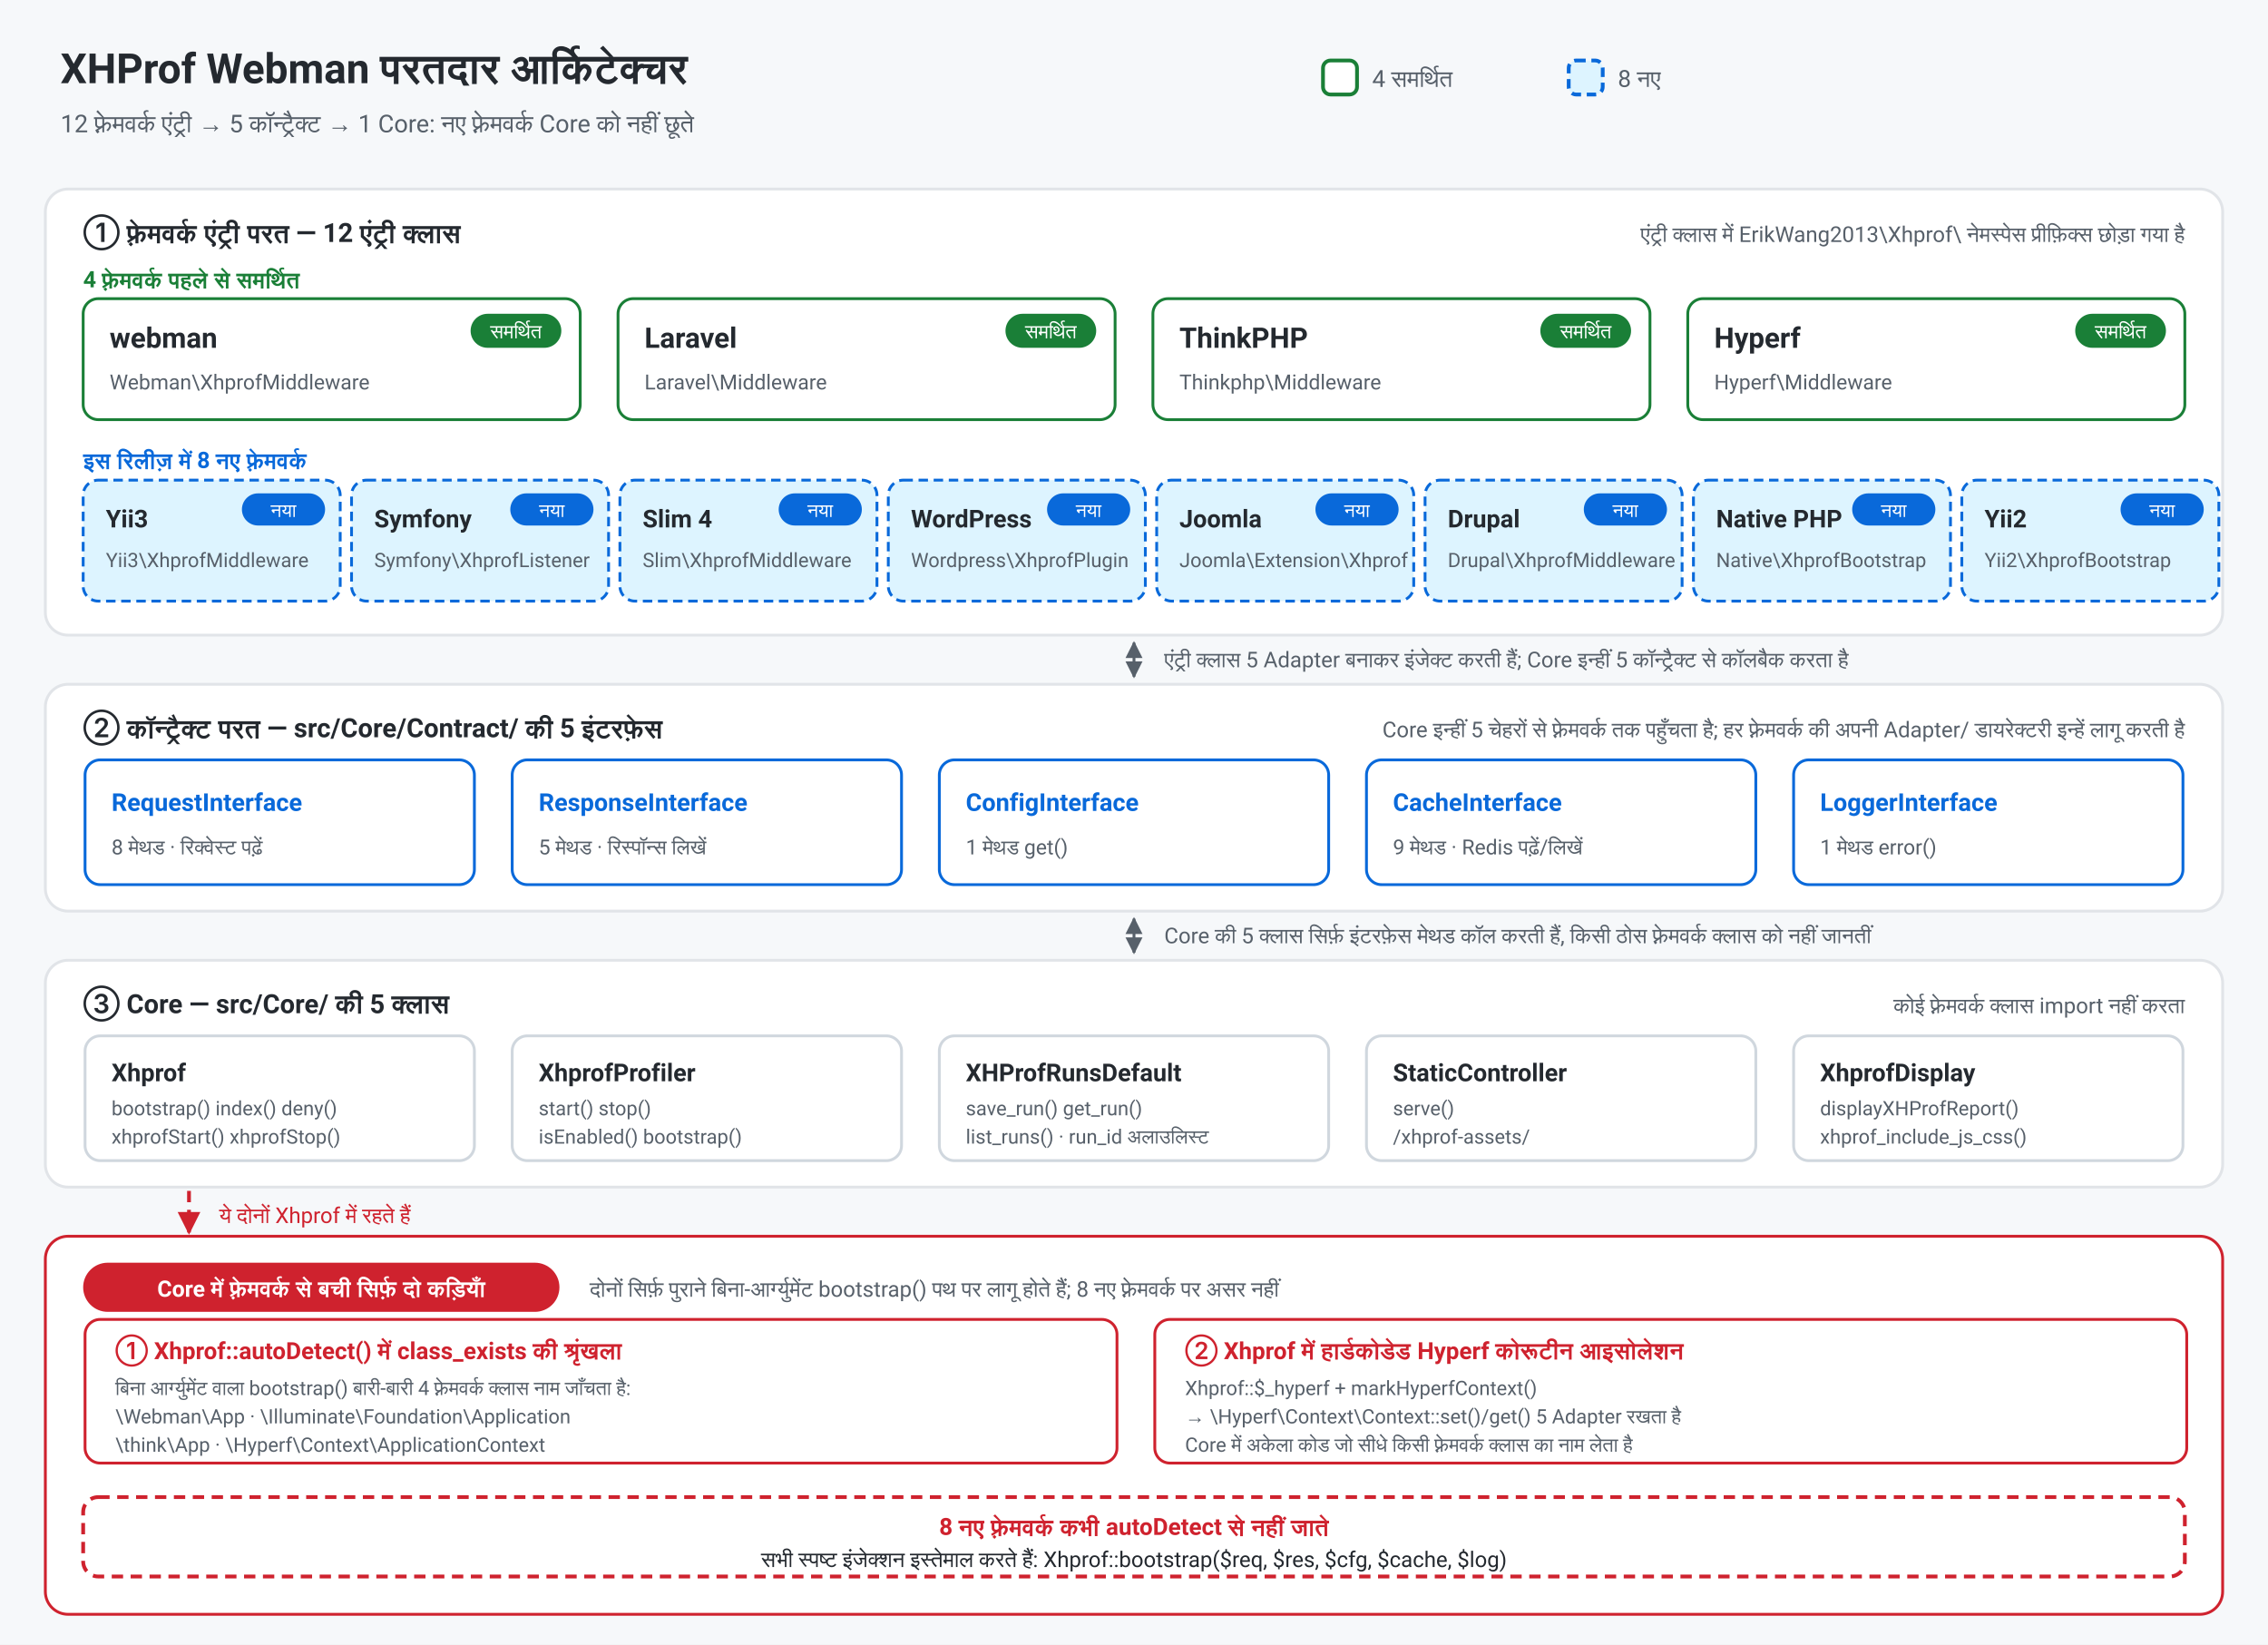
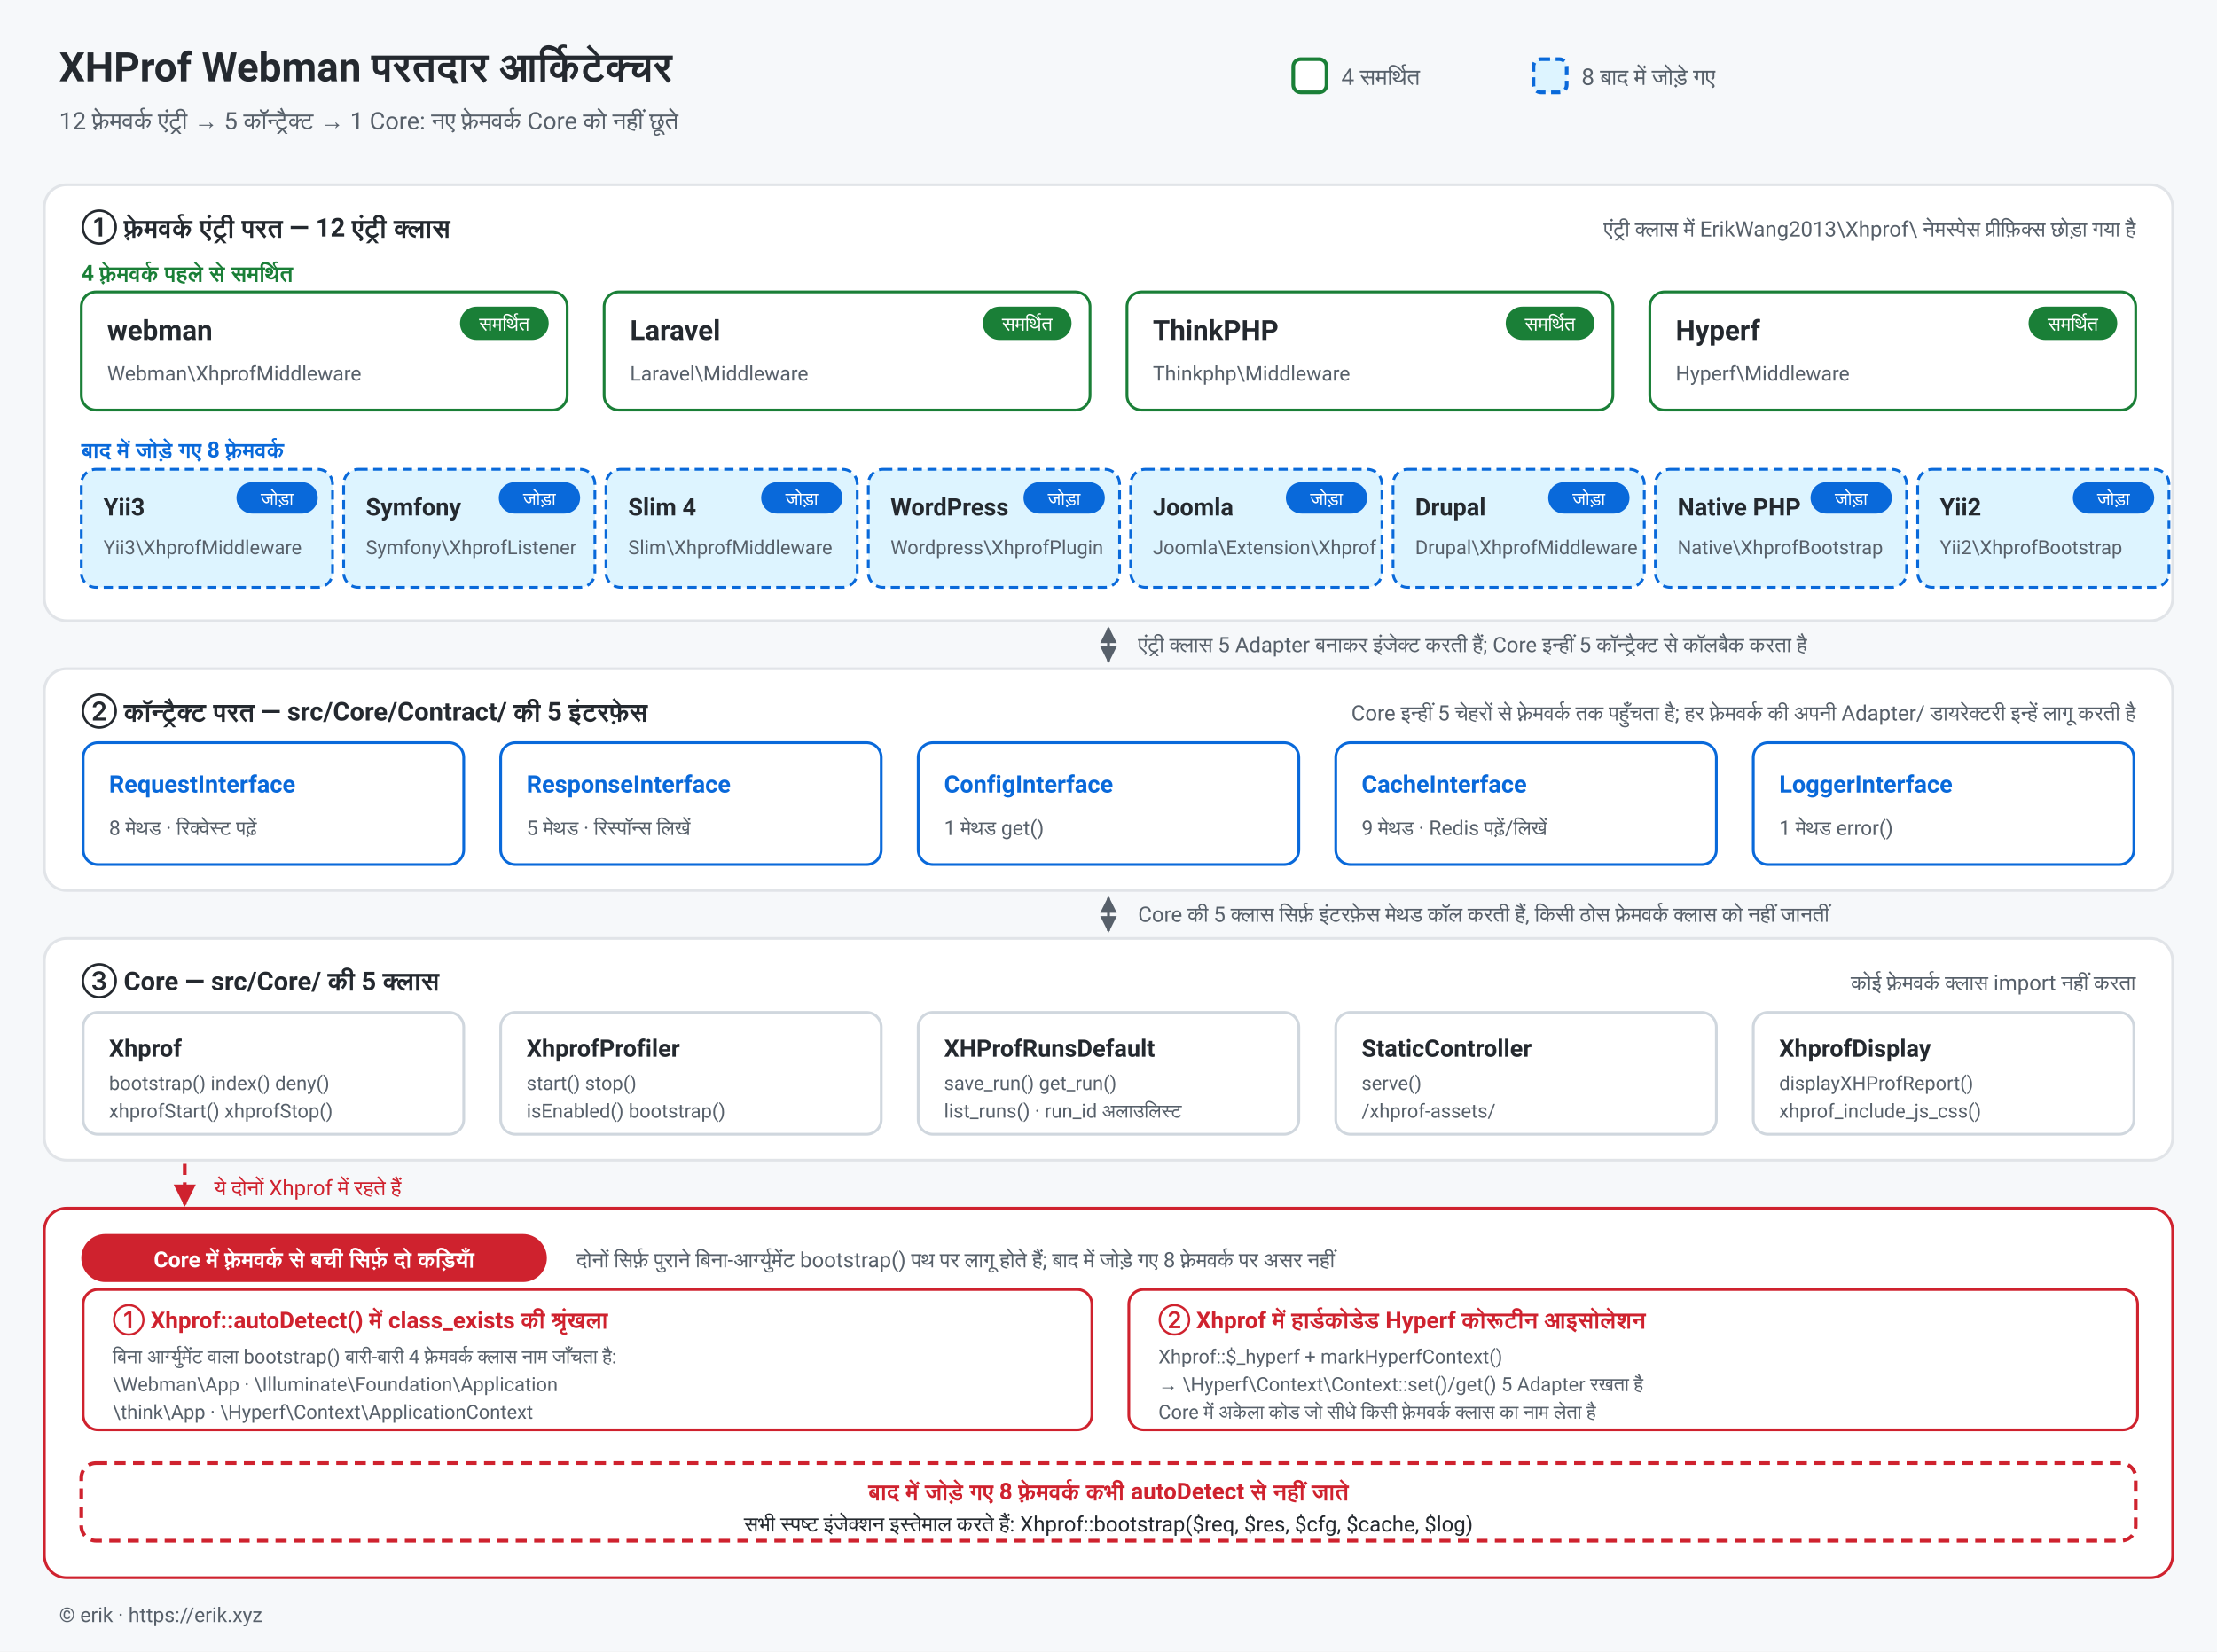
- <svg xmlns="http://www.w3.org/2000/svg" viewBox="0 0 1200 870" width="1200" height="870" role="img" font-family="-apple-system, BlinkMacSystemFont, &quot;Segoe UI&quot;, Roboto, &quot;Helvetica Neue&quot;, Arial, &quot;Noto Sans SC&quot;, &quot;PingFang SC&quot;, &quot;Microsoft YaHei&quot;, sans-serif">
+ <svg xmlns="http://www.w3.org/2000/svg" viewBox="0 0 1200 894" width="1200" height="894" role="img" font-family="-apple-system, BlinkMacSystemFont, &quot;Segoe UI&quot;, Roboto, &quot;Helvetica Neue&quot;, Arial, &quot;Noto Sans SC&quot;, &quot;PingFang SC&quot;, &quot;Microsoft YaHei&quot;, sans-serif">
  <defs>
    <marker id="arrow" viewBox="0 0 10 10" refX="9" refY="5" markerWidth="6" markerHeight="6" orient="auto-start-reverse">
      <path d="M0,0 L10,5 L0,10 z" fill="#57606a" />
    </marker>
    <marker id="arrow-red" viewBox="0 0 10 10" refX="9" refY="5" markerWidth="6" markerHeight="6" orient="auto-start-reverse">
      <path d="M0,0 L10,5 L0,10 z" fill="#cf222e" />
    </marker>
  </defs>
-   <rect x="0" y="0" width="1200" height="870" fill="#f6f8fa" />
+   <rect x="0" y="0" width="1200" height="894" fill="#f6f8fa" />
  <text x="32" y="44" font-size="22" font-weight="700" fill="#24292f">XHProf Webman परतदार आर्किटेक्चर</text>
  <text x="32" y="70" font-size="13" fill="#57606a">12 फ़्रेमवर्क एंट्री → 5 कॉन्ट्रैक्ट → 1 Core: नए फ़्रेमवर्क Core को नहीं छूते</text>
  <rect x="700" y="32" width="18" height="18" rx="4" fill="#ffffff" stroke="#1a7f37" stroke-width="2" />
  <text x="726" y="46" font-size="12.5" fill="#57606a">4 समर्थित</text>
  <rect x="830" y="32" width="18" height="18" rx="4" fill="#ddf4ff" stroke="#0969da" stroke-width="2" stroke-dasharray="5 3" />
-   <text x="856" y="46" font-size="12.5" fill="#57606a">8 नए</text>
+   <text x="856" y="46" font-size="12.5" fill="#57606a">8 बाद में जोड़े गए</text>
  <rect x="24" y="100" width="1152" height="236" rx="12" fill="#ffffff" stroke="#e1e4e8" stroke-width="1.5" />
  <text x="44" y="128" font-size="14" font-weight="600" fill="#24292f">① फ़्रेमवर्क एंट्री परत — 12 एंट्री क्लास</text>
  <text x="1156" y="128" font-size="11.5" fill="#57606a" text-anchor="end">एंट्री क्लास में ErikWang2013\Xhprof\ नेमस्पेस प्रीफ़िक्स छोड़ा गया है</text>
  <text x="44" y="152" font-size="12" font-weight="600" fill="#1a7f37">4 फ़्रेमवर्क पहले से समर्थित</text>
  <rect x="44" y="158" width="263" height="64" rx="8" fill="#ffffff" stroke="#1a7f37" stroke-width="1.5" />
  <text x="58" y="184" font-size="15" font-weight="600" fill="#24292f">webman</text>
  <text x="58" y="206" font-size="11" fill="#57606a">Webman\XhprofMiddleware</text>
  <rect x="249" y="166" width="48" height="18" rx="9" fill="#1a7f37" />
  <text x="273" y="179" font-size="10.5" fill="#ffffff" text-anchor="middle">समर्थित</text>
  <rect x="327" y="158" width="263" height="64" rx="8" fill="#ffffff" stroke="#1a7f37" stroke-width="1.5" />
  <text x="341" y="184" font-size="15" font-weight="600" fill="#24292f">Laravel</text>
  <text x="341" y="206" font-size="11" fill="#57606a">Laravel\Middleware</text>
  <rect x="532" y="166" width="48" height="18" rx="9" fill="#1a7f37" />
  <text x="556" y="179" font-size="10.5" fill="#ffffff" text-anchor="middle">समर्थित</text>
  <rect x="610" y="158" width="263" height="64" rx="8" fill="#ffffff" stroke="#1a7f37" stroke-width="1.5" />
  <text x="624" y="184" font-size="15" font-weight="600" fill="#24292f">ThinkPHP</text>
  <text x="624" y="206" font-size="11" fill="#57606a">Thinkphp\Middleware</text>
  <rect x="815" y="166" width="48" height="18" rx="9" fill="#1a7f37" />
  <text x="839" y="179" font-size="10.5" fill="#ffffff" text-anchor="middle">समर्थित</text>
  <rect x="893" y="158" width="263" height="64" rx="8" fill="#ffffff" stroke="#1a7f37" stroke-width="1.5" />
  <text x="907" y="184" font-size="15" font-weight="600" fill="#24292f">Hyperf</text>
  <text x="907" y="206" font-size="11" fill="#57606a">Hyperf\Middleware</text>
  <rect x="1098" y="166" width="48" height="18" rx="9" fill="#1a7f37" />
  <text x="1122" y="179" font-size="10.5" fill="#ffffff" text-anchor="middle">समर्थित</text>
-   <text x="44" y="248" font-size="12" font-weight="600" fill="#0969da">इस रिलीज़ में 8 नए फ़्रेमवर्क</text>
+   <text x="44" y="248" font-size="12" font-weight="600" fill="#0969da">बाद में जोड़े गए 8 फ़्रेमवर्क</text>
  <rect x="44" y="254" width="136" height="64" rx="8" fill="#ddf4ff" stroke="#0969da" stroke-width="1.5" stroke-dasharray="5 3" />
  <text x="56" y="279" font-size="13" font-weight="600" fill="#24292f">Yii3</text>
  <text x="56" y="300" font-size="10.5" fill="#57606a">Yii3\XhprofMiddleware</text>
  <rect x="128" y="261" width="44" height="17" rx="8.5" fill="#0969da" />
-   <text x="150" y="273.5" font-size="10" fill="#ffffff" text-anchor="middle">नया</text>
+   <text x="150" y="273.5" font-size="10" fill="#ffffff" text-anchor="middle">जोड़ा</text>
  <rect x="186" y="254" width="136" height="64" rx="8" fill="#ddf4ff" stroke="#0969da" stroke-width="1.5" stroke-dasharray="5 3" />
  <text x="198" y="279" font-size="13" font-weight="600" fill="#24292f">Symfony</text>
  <text x="198" y="300" font-size="10.5" fill="#57606a">Symfony\XhprofListener</text>
  <rect x="270" y="261" width="44" height="17" rx="8.5" fill="#0969da" />
-   <text x="292" y="273.5" font-size="10" fill="#ffffff" text-anchor="middle">नया</text>
+   <text x="292" y="273.5" font-size="10" fill="#ffffff" text-anchor="middle">जोड़ा</text>
  <rect x="328" y="254" width="136" height="64" rx="8" fill="#ddf4ff" stroke="#0969da" stroke-width="1.5" stroke-dasharray="5 3" />
  <text x="340" y="279" font-size="13" font-weight="600" fill="#24292f">Slim 4</text>
  <text x="340" y="300" font-size="10.5" fill="#57606a">Slim\XhprofMiddleware</text>
  <rect x="412" y="261" width="44" height="17" rx="8.5" fill="#0969da" />
-   <text x="434" y="273.5" font-size="10" fill="#ffffff" text-anchor="middle">नया</text>
+   <text x="434" y="273.5" font-size="10" fill="#ffffff" text-anchor="middle">जोड़ा</text>
  <rect x="470" y="254" width="136" height="64" rx="8" fill="#ddf4ff" stroke="#0969da" stroke-width="1.5" stroke-dasharray="5 3" />
  <text x="482" y="279" font-size="13" font-weight="600" fill="#24292f">WordPress</text>
  <text x="482" y="300" font-size="10.5" fill="#57606a">Wordpress\XhprofPlugin</text>
  <rect x="554" y="261" width="44" height="17" rx="8.5" fill="#0969da" />
-   <text x="576" y="273.5" font-size="10" fill="#ffffff" text-anchor="middle">नया</text>
+   <text x="576" y="273.5" font-size="10" fill="#ffffff" text-anchor="middle">जोड़ा</text>
  <rect x="612" y="254" width="136" height="64" rx="8" fill="#ddf4ff" stroke="#0969da" stroke-width="1.5" stroke-dasharray="5 3" />
  <text x="624" y="279" font-size="13" font-weight="600" fill="#24292f">Joomla</text>
  <text x="624" y="300" font-size="10.5" fill="#57606a">Joomla\Extension\Xhprof</text>
  <rect x="696" y="261" width="44" height="17" rx="8.5" fill="#0969da" />
-   <text x="718" y="273.5" font-size="10" fill="#ffffff" text-anchor="middle">नया</text>
+   <text x="718" y="273.5" font-size="10" fill="#ffffff" text-anchor="middle">जोड़ा</text>
  <rect x="754" y="254" width="136" height="64" rx="8" fill="#ddf4ff" stroke="#0969da" stroke-width="1.5" stroke-dasharray="5 3" />
  <text x="766" y="279" font-size="13" font-weight="600" fill="#24292f">Drupal</text>
  <text x="766" y="300" font-size="10.5" fill="#57606a">Drupal\XhprofMiddleware</text>
  <rect x="838" y="261" width="44" height="17" rx="8.5" fill="#0969da" />
-   <text x="860" y="273.5" font-size="10" fill="#ffffff" text-anchor="middle">नया</text>
+   <text x="860" y="273.5" font-size="10" fill="#ffffff" text-anchor="middle">जोड़ा</text>
  <line x1="600" y1="340" x2="600" y2="358" stroke="#57606a" stroke-width="1.5" marker-start="url(#arrow)" marker-end="url(#arrow)" />
  <text x="616" y="353" font-size="11.5" fill="#57606a">एंट्री क्लास 5 Adapter बनाकर इंजेक्ट करती हैं; Core इन्हीं 5 कॉन्ट्रैक्ट से कॉलबैक करता है</text>
  <rect x="24" y="362" width="1152" height="120" rx="12" fill="#ffffff" stroke="#e1e4e8" stroke-width="1.5" />
  <text x="44" y="390" font-size="14" font-weight="600" fill="#24292f">② कॉन्ट्रैक्ट परत — src/Core/Contract/ की 5 इंटरफ़ेस</text>
  <text x="1156" y="390" font-size="11.5" fill="#57606a" text-anchor="end">Core इन्हीं 5 चेहरों से फ़्रेमवर्क तक पहुँचता है; हर फ़्रेमवर्क की अपनी Adapter/ डायरेक्टरी इन्हें लागू करती है</text>
  <rect x="45" y="402" width="206" height="66" rx="8" fill="#ffffff" stroke="#0969da" stroke-width="1.5" />
  <text x="59" y="429" font-size="13" font-weight="600" fill="#0969da">RequestInterface</text>
  <text x="59" y="452" font-size="11" fill="#57606a">8 मेथड · रिक्वेस्ट पढ़ें</text>
  <rect x="271" y="402" width="206" height="66" rx="8" fill="#ffffff" stroke="#0969da" stroke-width="1.5" />
  <text x="285" y="429" font-size="13" font-weight="600" fill="#0969da">ResponseInterface</text>
  <text x="285" y="452" font-size="11" fill="#57606a">5 मेथड · रिस्पॉन्स लिखें</text>
  <rect x="497" y="402" width="206" height="66" rx="8" fill="#ffffff" stroke="#0969da" stroke-width="1.5" />
  <text x="511" y="429" font-size="13" font-weight="600" fill="#0969da">ConfigInterface</text>
  <text x="511" y="452" font-size="11" fill="#57606a">1 मेथड get()</text>
  <rect x="723" y="402" width="206" height="66" rx="8" fill="#ffffff" stroke="#0969da" stroke-width="1.5" />
  <text x="737" y="429" font-size="13" font-weight="600" fill="#0969da">CacheInterface</text>
  <text x="737" y="452" font-size="11" fill="#57606a">9 मेथड · Redis पढ़ें/लिखें</text>
  <rect x="949" y="402" width="206" height="66" rx="8" fill="#ffffff" stroke="#0969da" stroke-width="1.5" />
  <text x="963" y="429" font-size="13" font-weight="600" fill="#0969da">LoggerInterface</text>
  <text x="963" y="452" font-size="11" fill="#57606a">1 मेथड error()</text>
  <line x1="600" y1="486" x2="600" y2="504" stroke="#57606a" stroke-width="1.5" marker-start="url(#arrow)" marker-end="url(#arrow)" />
  <text x="616" y="499" font-size="11.5" fill="#57606a">Core की 5 क्लास सिर्फ़ इंटरफ़ेस मेथड कॉल करती हैं, किसी ठोस फ़्रेमवर्क क्लास को नहीं जानतीं</text>
  <rect x="24" y="508" width="1152" height="120" rx="12" fill="#ffffff" stroke="#e1e4e8" stroke-width="1.5" />
  <text x="44" y="536" font-size="14" font-weight="600" fill="#24292f">③ Core — src/Core/ की 5 क्लास</text>
  <text x="1156" y="536" font-size="11.5" fill="#57606a" text-anchor="end">कोई फ़्रेमवर्क क्लास import नहीं करता</text>
  <rect x="45" y="548" width="206" height="66" rx="8" fill="#ffffff" stroke="#d0d7de" stroke-width="1.5" />
  <text x="59" y="572" font-size="13" font-weight="600" fill="#24292f">Xhprof</text>
  <text x="59" y="590" font-size="10.5" fill="#57606a">bootstrap() index() deny()</text>
  <text x="59" y="605" font-size="10.5" fill="#57606a">xhprofStart() xhprofStop()</text>
  <rect x="271" y="548" width="206" height="66" rx="8" fill="#ffffff" stroke="#d0d7de" stroke-width="1.5" />
  <text x="285" y="572" font-size="13" font-weight="600" fill="#24292f">XhprofProfiler</text>
  <text x="285" y="590" font-size="10.5" fill="#57606a">start() stop()</text>
  <text x="285" y="605" font-size="10.5" fill="#57606a">isEnabled() bootstrap()</text>
  <rect x="497" y="548" width="206" height="66" rx="8" fill="#ffffff" stroke="#d0d7de" stroke-width="1.5" />
  <text x="511" y="572" font-size="13" font-weight="600" fill="#24292f">XHProfRunsDefault</text>
  <text x="511" y="590" font-size="10.5" fill="#57606a">save_run() get_run()</text>
  <text x="511" y="605" font-size="10.5" fill="#57606a">list_runs() · run_id अलाउलिस्ट</text>
  <rect x="723" y="548" width="206" height="66" rx="8" fill="#ffffff" stroke="#d0d7de" stroke-width="1.5" />
  <text x="737" y="572" font-size="13" font-weight="600" fill="#24292f">StaticController</text>
  <text x="737" y="590" font-size="10.5" fill="#57606a">serve()</text>
  <text x="737" y="605" font-size="10.5" fill="#57606a">/xhprof-assets/</text>
  <rect x="949" y="548" width="206" height="66" rx="8" fill="#ffffff" stroke="#d0d7de" stroke-width="1.5" />
  <text x="963" y="572" font-size="13" font-weight="600" fill="#24292f">XhprofDisplay</text>
  <text x="963" y="590" font-size="10.5" fill="#57606a">displayXHProfReport()</text>
  <text x="963" y="605" font-size="10.5" fill="#57606a">xhprof_include_js_css()</text>
  <line x1="100" y1="630" x2="100" y2="652" stroke="#cf222e" stroke-width="2" stroke-dasharray="6 4" marker-end="url(#arrow-red)" />
  <text x="116" y="647" font-size="11.5" fill="#cf222e">ये दोनों Xhprof में रहते हैं</text>
  <rect x="24" y="654" width="1152" height="200" rx="12" fill="#ffffff" stroke="#cf222e" stroke-width="1.5" />
  <rect x="44" y="668" width="252" height="26" rx="13" fill="#cf222e" />
  <text x="170" y="686" font-size="11.95" font-weight="600" fill="#ffffff" text-anchor="middle">Core में फ़्रेमवर्क से बची सिर्फ़ दो कड़ियाँ</text>
-   <text x="312" y="686" font-size="11.5" fill="#57606a">दोनों सिर्फ़ पुराने बिना-आर्ग्युमेंट bootstrap() पथ पर लागू होते हैं; 8 नए फ़्रेमवर्क पर असर नहीं</text>
+   <text x="312" y="686" font-size="11.5" fill="#57606a">दोनों सिर्फ़ पुराने बिना-आर्ग्युमेंट bootstrap() पथ पर लागू होते हैं; बाद में जोड़े गए 8 फ़्रेमवर्क पर असर नहीं</text>
  <rect x="45" y="698" width="546" height="76" rx="8" fill="#ffffff" stroke="#cf222e" stroke-width="1.5" />
  <text x="61" y="719" font-size="12.5" font-weight="600" fill="#cf222e">① Xhprof::autoDetect() में class_exists की श्रृंखला</text>
  <text x="61" y="738" font-size="10.5" fill="#57606a">बिना आर्ग्युमेंट वाला bootstrap() बारी-बारी 4 फ़्रेमवर्क क्लास नाम जाँचता है:</text>
  <text x="61" y="753" font-size="10.5" fill="#57606a">\Webman\App · \Illuminate\Foundation\Application</text>
  <text x="61" y="768" font-size="10.5" fill="#57606a">\think\App · \Hyperf\Context\ApplicationContext</text>
  <rect x="611" y="698" width="546" height="76" rx="8" fill="#ffffff" stroke="#cf222e" stroke-width="1.5" />
  <text x="627" y="719" font-size="12.5" font-weight="600" fill="#cf222e">② Xhprof में हार्डकोडेड Hyperf कोरूटीन आइसोलेशन</text>
  <text x="627" y="738" font-size="10.5" fill="#57606a">Xhprof::$_hyperf + markHyperfContext()</text>
  <text x="627" y="753" font-size="10.5" fill="#57606a">→ \Hyperf\Context\Context::set()/get() 5 Adapter रखता है</text>
  <text x="627" y="768" font-size="10.5" fill="#57606a">Core में अकेला कोड जो सीधे किसी फ़्रेमवर्क क्लास का नाम लेता है</text>
  <rect x="44" y="792" width="1112" height="42" rx="8" fill="#ffffff" stroke="#cf222e" stroke-width="2" stroke-dasharray="6 4" />
-   <text x="600" y="812" font-size="12.5" font-weight="600" fill="#cf222e" text-anchor="middle">8 नए फ़्रेमवर्क कभी autoDetect से नहीं जाते</text>
+   <text x="600" y="812" font-size="12.5" font-weight="600" fill="#cf222e" text-anchor="middle">बाद में जोड़े गए 8 फ़्रेमवर्क कभी autoDetect से नहीं जाते</text>
  <text x="600" y="829" font-size="11.5" fill="#24292f" text-anchor="middle">सभी स्पष्ट इंजेक्शन इस्तेमाल करते हैं: Xhprof::bootstrap($req, $res, $cfg, $cache, $log)</text>
  <rect x="896" y="254" width="136" height="64" rx="8" fill="#ddf4ff" stroke="#0969da" stroke-width="1.5" stroke-dasharray="5 3" />
  <text x="908" y="279" font-size="13" font-weight="600" fill="#24292f">Native PHP</text>
  <text x="908" y="300" font-size="10.5" fill="#57606a">Native\XhprofBootstrap</text>
  <rect x="980" y="261" width="44" height="17" rx="8.5" fill="#0969da" />
-   <text x="1002" y="273.5" font-size="10" fill="#ffffff" text-anchor="middle">नया</text>
+   <text x="1002" y="273.5" font-size="10" fill="#ffffff" text-anchor="middle">जोड़ा</text>
  <rect x="1038" y="254" width="136" height="64" rx="8" fill="#ddf4ff" stroke="#0969da" stroke-width="1.5" stroke-dasharray="5 3" />
  <text x="1050" y="279" font-size="13" font-weight="600" fill="#24292f">Yii2</text>
  <text x="1050" y="300" font-size="10.5" fill="#57606a">Yii2\XhprofBootstrap</text>
  <rect x="1122" y="261" width="44" height="17" rx="8.5" fill="#0969da" />
-   <text x="1144" y="273.5" font-size="10" fill="#ffffff" text-anchor="middle">नया</text>
+   <text x="1144" y="273.5" font-size="10" fill="#ffffff" text-anchor="middle">जोड़ा</text>
+   <text x="32" y="878" font-size="11" fill="#57606a">© erik · https://erik.xyz</text>
</svg>
